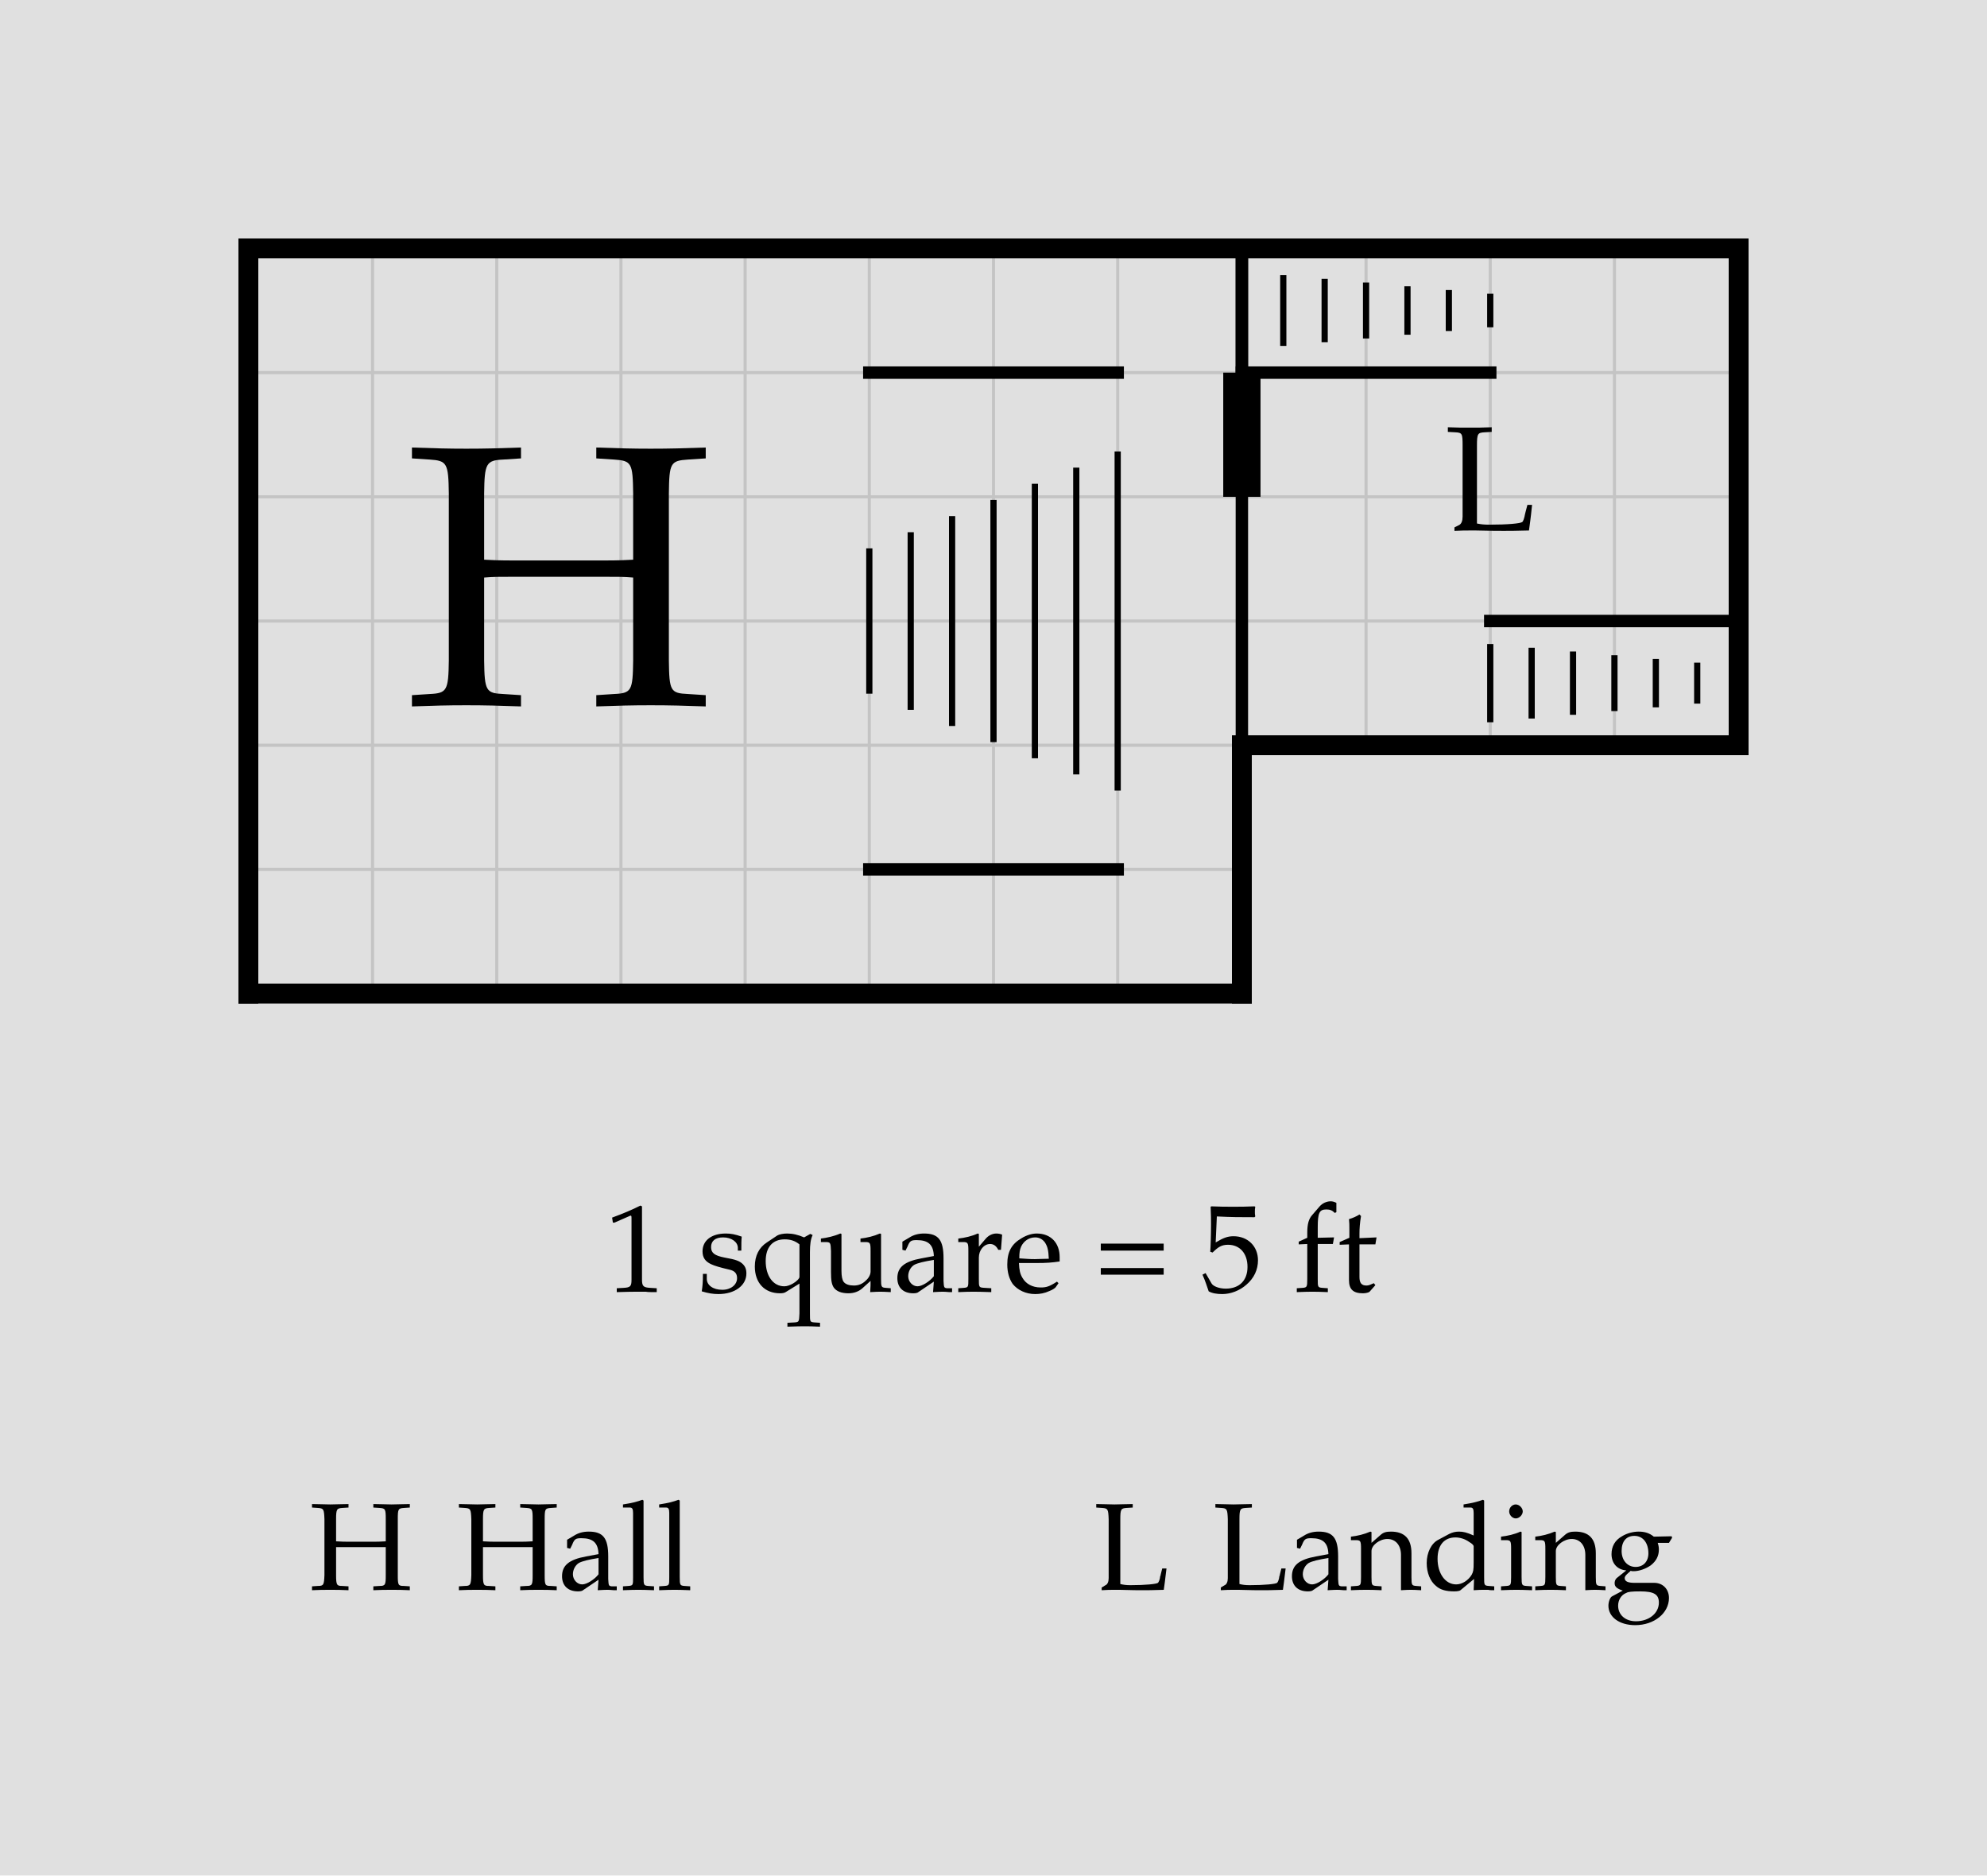
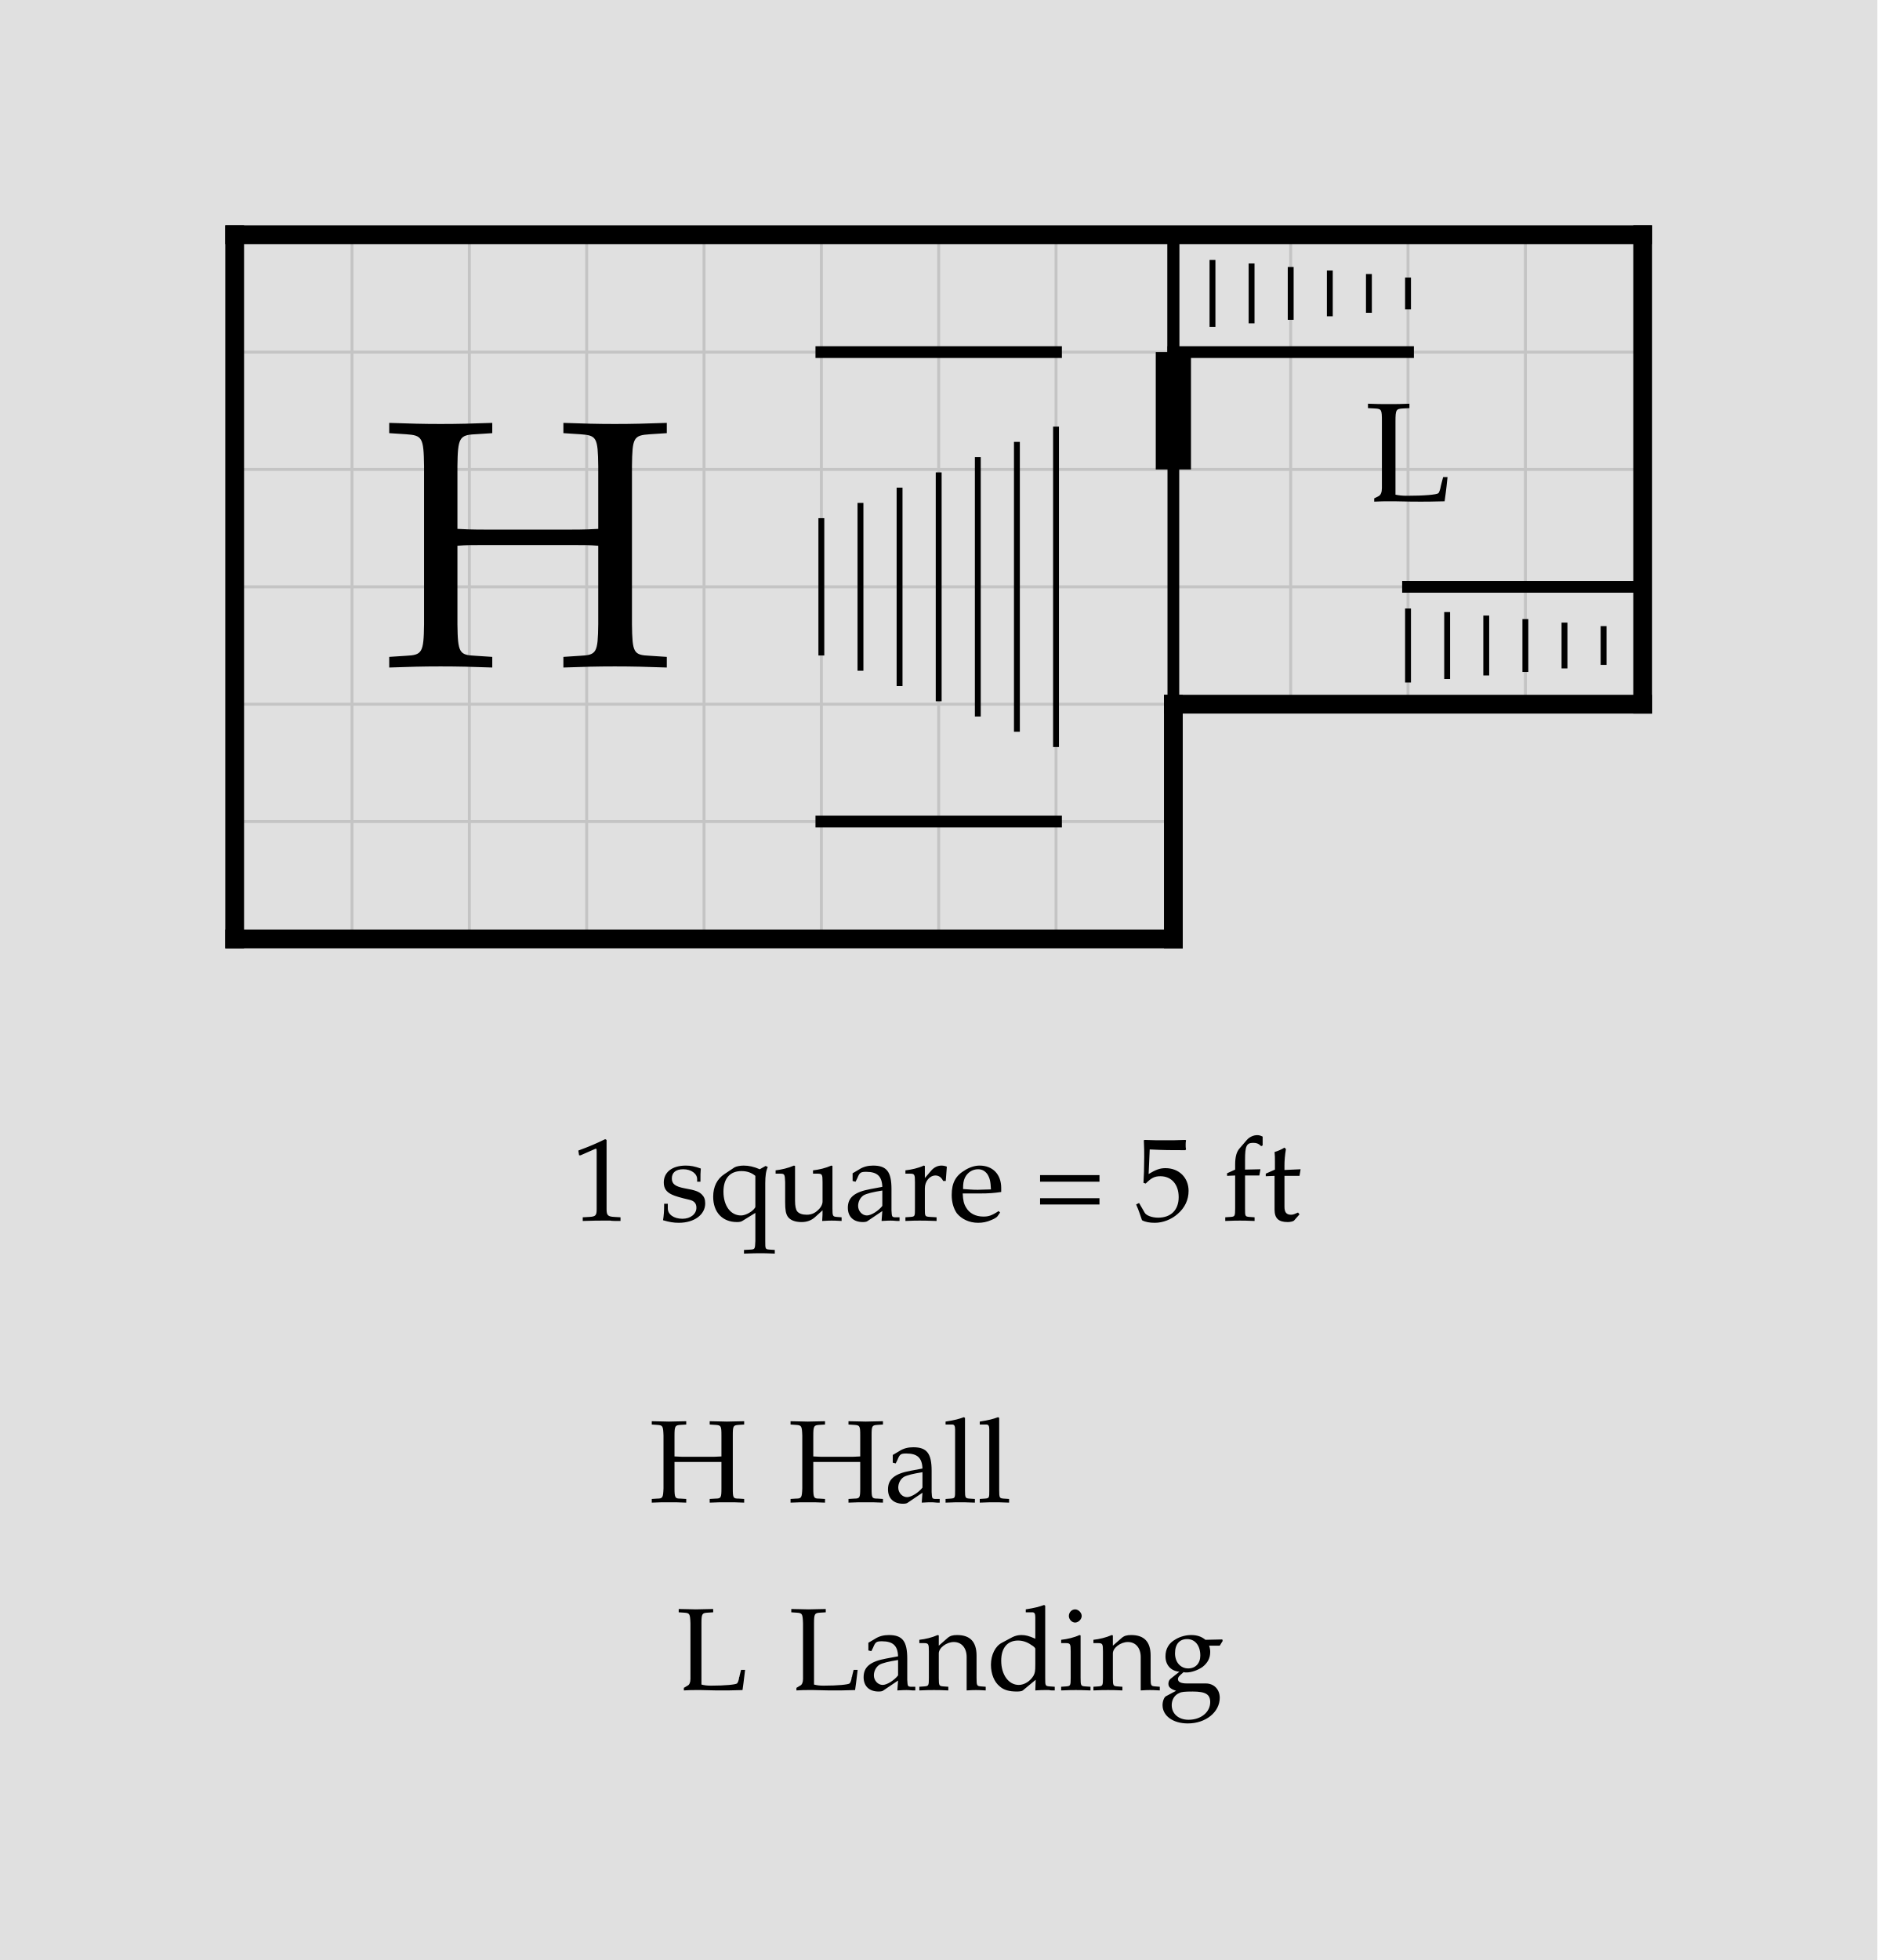
- <svg xmlns="http://www.w3.org/2000/svg" width="800" height="755" viewBox="-10 -10 80 75.5" font-family="Palatino, Georgia, Times New Roman, serif" font-weight="400" fill="black">
-   <rect x="-10" y="-10" width="80" height="75.5" fill="#e0e0e0" />
+ <svg xmlns="http://www.w3.org/2000/svg" width="800" height="835" viewBox="-10 -10 80 83.5" font-family="Palatino, Georgia, Times New Roman, serif" font-weight="400" fill="black">
+   <rect x="-10" y="-10" width="80" height="83.5" fill="#e0e0e0" />
  <defs>
    <clipPath id="plan-grid">
      <path d="M0 0h40v30h-40z M40 0h20v20h-20z" />
    </clipPath>
  </defs>
  <g class="grid" clip-path="url(#plan-grid)" stroke="#c4c4c4" stroke-width="0.125">
    <line x1="0" y1="0" x2="0" y2="30" />
    <line x1="5" y1="0" x2="5" y2="30" />
    <line x1="10" y1="0" x2="10" y2="30" />
    <line x1="15" y1="0" x2="15" y2="30" />
    <line x1="20" y1="0" x2="20" y2="30" />
    <line x1="25" y1="0" x2="25" y2="30" />
    <line x1="30" y1="0" x2="30" y2="30" />
    <line x1="35" y1="0" x2="35" y2="30" />
    <line x1="40" y1="0" x2="40" y2="30" />
    <line x1="45" y1="0" x2="45" y2="30" />
    <line x1="50" y1="0" x2="50" y2="30" />
    <line x1="55" y1="0" x2="55" y2="30" />
    <line x1="60" y1="0" x2="60" y2="30" />
    <line x1="0" y1="0" x2="60" y2="0" />
    <line x1="0" y1="5" x2="60" y2="5" />
    <line x1="0" y1="10" x2="60" y2="10" />
    <line x1="0" y1="15" x2="60" y2="15" />
    <line x1="0" y1="20" x2="60" y2="20" />
    <line x1="0" y1="25" x2="60" y2="25" />
    <line x1="0" y1="30" x2="60" y2="30" />
  </g>
  <line class="wall interior" x1="40" y1="0" x2="40" y2="20" stroke="black" stroke-width="0.5" stroke-linecap="square" />
  <line class="wall exterior" x1="0" y1="0" x2="0" y2="30" stroke="black" stroke-width="0.8" stroke-linecap="square" />
  <line class="wall exterior" x1="0" y1="0" x2="60" y2="0" stroke="black" stroke-width="0.8" stroke-linecap="square" />
  <line class="wall exterior" x1="0" y1="30" x2="40" y2="30" stroke="black" stroke-width="0.8" stroke-linecap="square" />
  <line class="wall exterior" x1="40" y1="20" x2="40" y2="30" stroke="black" stroke-width="0.8" stroke-linecap="square" />
  <line class="wall exterior" x1="40" y1="20" x2="60" y2="20" stroke="black" stroke-width="0.8" stroke-linecap="square" />
  <line class="wall exterior" x1="60" y1="0" x2="60" y2="20" stroke="black" stroke-width="0.8" stroke-linecap="square" />
  <text data-room="hall" x="12.5" y="15" text-anchor="middle" dominant-baseline="central" font-size="15">H</text>
  <text data-room="landing" x="50" y="10" text-anchor="middle" dominant-baseline="central" font-size="6">L</text>
  <g class="stairs" data-room="hall">
    <line x1="25" y1="5" x2="35" y2="5" stroke="black" stroke-width="0.5" stroke-linecap="square" />
    <line x1="25" y1="25" x2="35" y2="25" stroke="black" stroke-width="0.5" stroke-linecap="square" />
    <line x1="25" y1="12.075" x2="25" y2="17.925" stroke="black" stroke-width="0.25" />
    <line x1="26.667" y1="11.425" x2="26.667" y2="18.575" stroke="black" stroke-width="0.25" />
    <line x1="28.333" y1="10.775" x2="28.333" y2="19.225" stroke="black" stroke-width="0.25" />
    <line x1="30" y1="10.125" x2="30" y2="19.875" stroke="black" stroke-width="0.25" />
    <line x1="31.667" y1="9.475" x2="31.667" y2="20.525" stroke="black" stroke-width="0.25" />
    <line x1="33.333" y1="8.825" x2="33.333" y2="21.175" stroke="black" stroke-width="0.25" />
    <line x1="35" y1="8.175" x2="35" y2="21.825" stroke="black" stroke-width="0.25" />
  </g>
  <g class="stairs" data-room="landing">
    <line x1="40" y1="0" x2="50" y2="0" stroke="black" stroke-width="0.5" stroke-linecap="square" />
    <line x1="40" y1="5" x2="50" y2="5" stroke="black" stroke-width="0.5" stroke-linecap="square" />
    <line x1="40" y1="0" x2="40" y2="5" stroke="black" stroke-width="0.5" stroke-linecap="square" />
    <line x1="41.667" y1="1.075" x2="41.667" y2="3.925" stroke="black" stroke-width="0.25" />
    <line x1="43.333" y1="1.225" x2="43.333" y2="3.775" stroke="black" stroke-width="0.25" />
    <line x1="45" y1="1.375" x2="45" y2="3.625" stroke="black" stroke-width="0.25" />
    <line x1="46.667" y1="1.525" x2="46.667" y2="3.475" stroke="black" stroke-width="0.25" />
    <line x1="48.333" y1="1.675" x2="48.333" y2="3.325" stroke="black" stroke-width="0.25" />
    <line x1="50" y1="1.825" x2="50" y2="3.175" stroke="black" stroke-width="0.25" />
  </g>
  <g class="stairs" data-room="landing">
    <line x1="50" y1="15" x2="60" y2="15" stroke="black" stroke-width="0.5" stroke-linecap="square" />
    <line x1="50" y1="20" x2="60" y2="20" stroke="black" stroke-width="0.5" stroke-linecap="square" />
    <line x1="60" y1="15" x2="60" y2="20" stroke="black" stroke-width="0.5" stroke-linecap="square" />
    <line x1="50" y1="15.925" x2="50" y2="19.075" stroke="black" stroke-width="0.25" />
    <line x1="51.667" y1="16.075" x2="51.667" y2="18.925" stroke="black" stroke-width="0.25" />
    <line x1="53.333" y1="16.225" x2="53.333" y2="18.775" stroke="black" stroke-width="0.25" />
    <line x1="55" y1="16.375" x2="55" y2="18.625" stroke="black" stroke-width="0.25" />
    <line x1="56.667" y1="16.525" x2="56.667" y2="18.475" stroke="black" stroke-width="0.25" />
    <line x1="58.333" y1="16.675" x2="58.333" y2="18.325" stroke="black" stroke-width="0.25" />
  </g>
  <line class="door" x1="40" y1="5" x2="40" y2="10" stroke="black" stroke-width="1.5" />
  <g class="scale" font-size="5">
    <text x="14.348" y="42">1 square = 5 ft</text>
  </g>
  <g class="key" font-size="5">
-     <text x="2.452" y="54">H</text>
-     <text x="8.366" y="54">Hall</text>
+     <text x="17.666" y="54">H</text>
+     <text x="23.58" y="54">Hall</text>
  </g>
  <g class="key" font-size="5">
-     <text x="34.028" y="54">L</text>
-     <text x="38.824" y="54">Landing</text>
+     <text x="18.814" y="62">L</text>
+     <text x="23.61" y="62">Landing</text>
  </g>
</svg>
